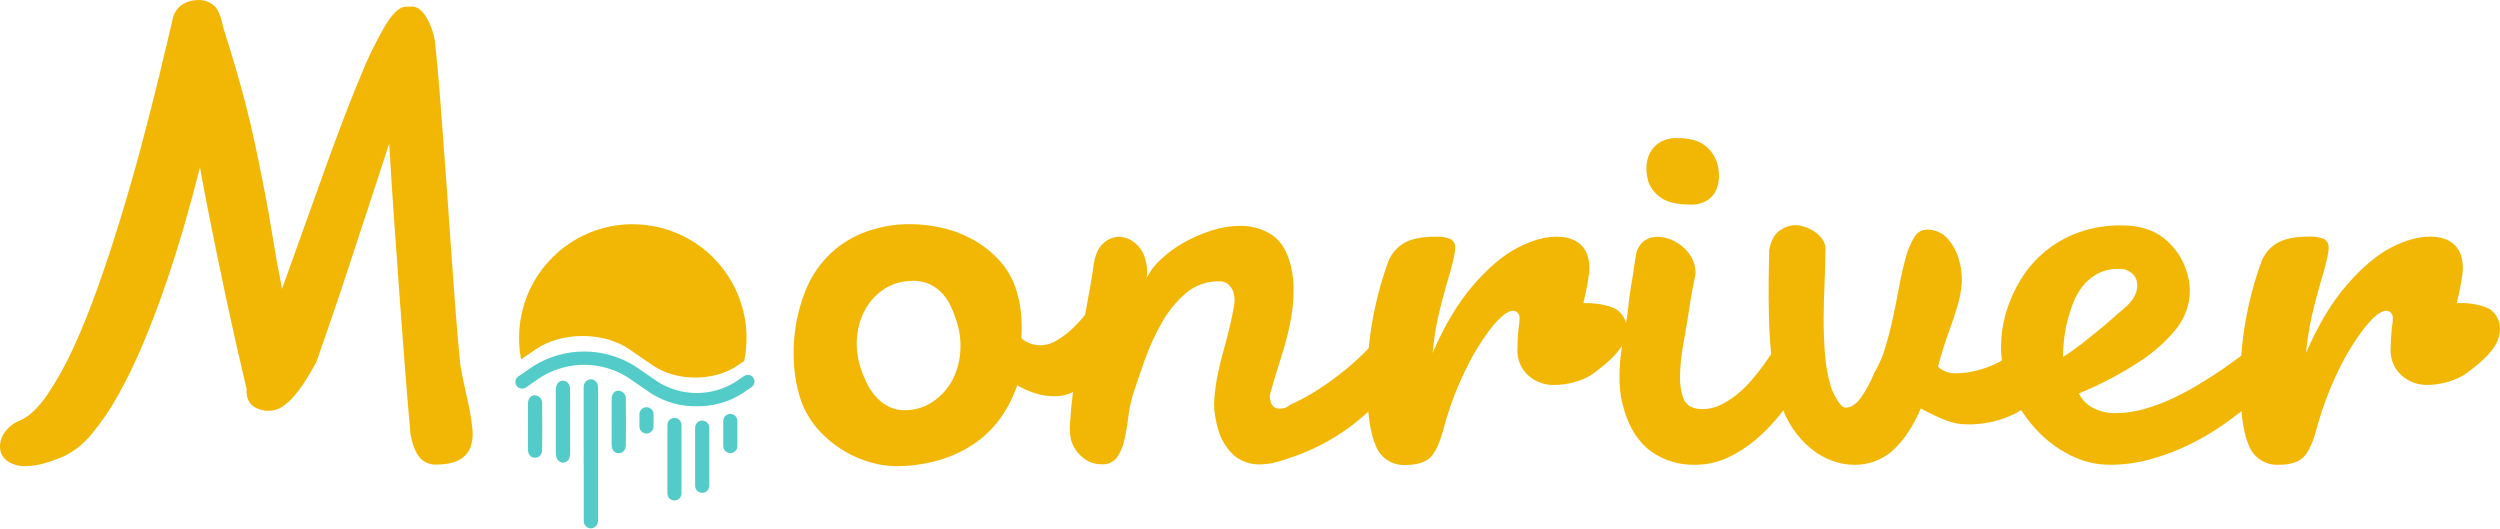
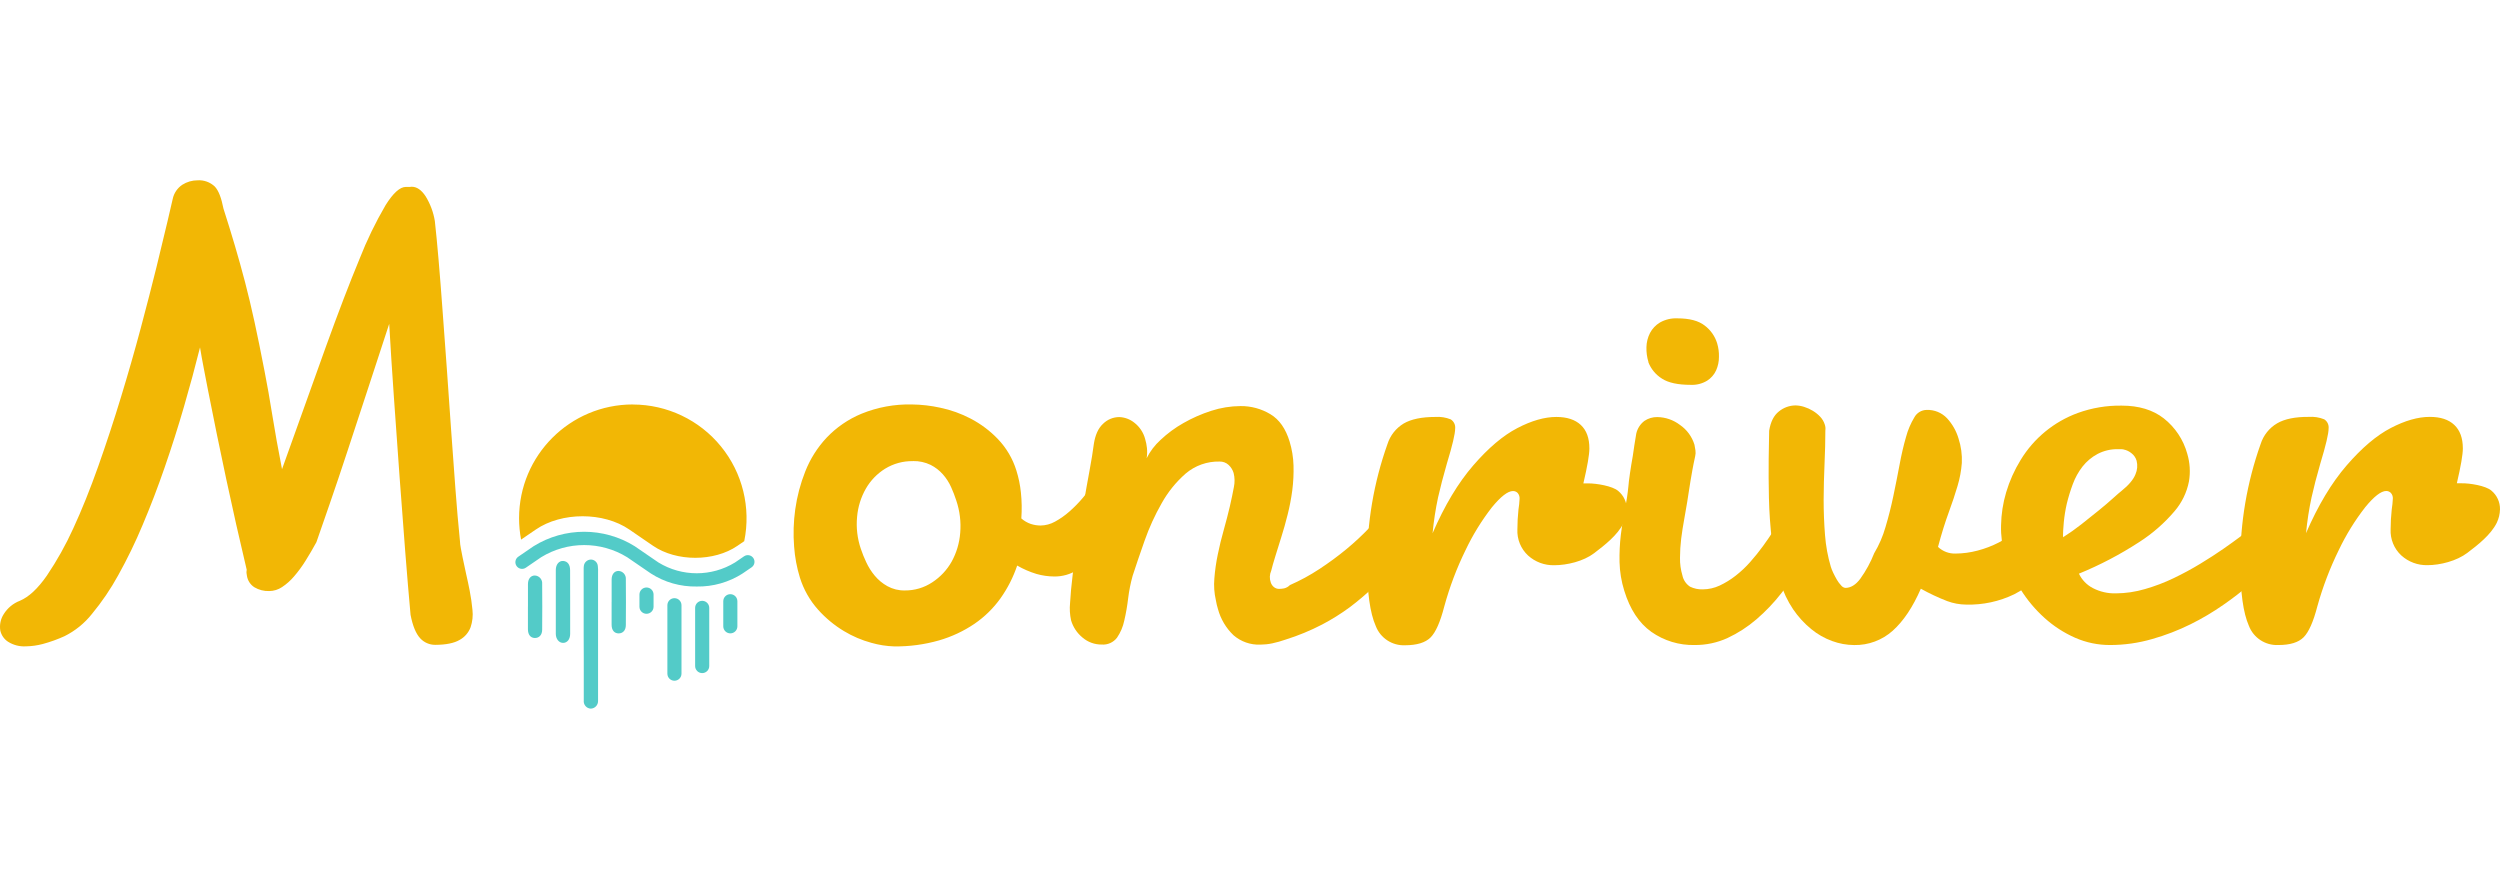
- <svg xmlns="http://www.w3.org/2000/svg" id="Layer_1" data-name="Layer 1" viewBox="83.8 282.07 832.4 175.93">
+ <svg xmlns="http://www.w3.org/2000/svg" width="135" height="48" id="Layer_1" data-name="Layer 1" viewBox="83.8 282.07 832.4 175.93">
  <defs>
    <style>.cls-1{fill:#f2b705}.cls-2{fill:#53cbc8}</style>
  </defs>
  <path class="cls-1" d="M387.43 356.72a46.59 46.59 0 0 1 9.42 1.08 39 39 0 0 1 10.15 3.64 34.92 34.92 0 0 1 9.07 6.81 26.43 26.43 0 0 1 6.14 10.45 36.81 36.81 0 0 1 1.51 7.34 48.79 48.79 0 0 1 .14 8.63 9.4 9.4 0 0 0 3.14 1.83 10.6 10.6 0 0 0 3.3.53 10.18 10.18 0 0 0 4.76-1.28 26.24 26.24 0 0 0 4.8-3.37 42.78 42.78 0 0 0 4.52-4.61c1.42-1.71 2.78-3.43 4-5.14s2.31-3.35 3.26-4.88 1.72-2.86 2.34-3.92a1.87 1.87 0 0 1 1.65-.71 5.14 5.14 0 0 1 3.29 1.55 9.74 9.74 0 0 1 2.64 4.35 14.09 14.09 0 0 1 .38 6.42 15.7 15.7 0 0 1-3.93 7.61q-1.77 2.77-4 6.41a50.44 50.44 0 0 1-5.12 6.87 30.42 30.42 0 0 1-6.35 5.46 13.93 13.93 0 0 1-7.74 2.21 21.86 21.86 0 0 1-5.9-.85 30.51 30.51 0 0 1-6.42-2.79 42.08 42.08 0 0 1-5.57 10.93 34.85 34.85 0 0 1-8.66 8.47 41.67 41.67 0 0 1-11.79 5.52 52.08 52.08 0 0 1-14.9 2 31.2 31.2 0 0 1-7.62-1.19 35.86 35.86 0 0 1-9.14-3.91 37.31 37.31 0 0 1-8.61-7.13 29 29 0 0 1-6.06-10.7 46.13 46.13 0 0 1-1.92-10.29 57 57 0 0 1 .37-12.38 54.91 54.91 0 0 1 3.34-12.65 35.46 35.46 0 0 1 7.08-11.22 33.87 33.87 0 0 1 11.64-8 41.86 41.86 0 0 1 16.79-3.09zm.35 18.87a17.14 17.14 0 0 0-9.27 2.52 18.93 18.93 0 0 0-6.42 6.65 22.89 22.89 0 0 0-2.91 9.33 25.51 25.51 0 0 0 1.24 10.69 40.92 40.92 0 0 0 1.79 4.45 20.57 20.57 0 0 0 2.85 4.51 14.82 14.82 0 0 0 4.2 3.48 11.52 11.52 0 0 0 5.8 1.43 16.23 16.23 0 0 0 9.18-2.73 19.81 19.81 0 0 0 6.42-6.86 23.57 23.57 0 0 0 2.85-9.55 26.66 26.66 0 0 0-1.31-10.82 43.52 43.52 0 0 0-1.72-4.45 16.79 16.79 0 0 0-2.73-4.24 13.7 13.7 0 0 0-4.09-3.16 12.82 12.82 0 0 0-5.84-1.27zM220.5 426.77q-.83-9.07-1.77-21t-1.89-25q-.94-13-1.87-26.21t-1.58-24.68q-3.49 10.77-7.08 21.62t-6.78 20.64q-3.21 9.76-5.95 17.67t-4.43 12.77c-1.19 2.17-2.4 4.25-3.64 6.22a40.9 40.9 0 0 1-3.8 5.17 18.89 18.89 0 0 1-4 3.56 7.74 7.74 0 0 1-4.28 1.32 9 9 0 0 1-4.93-1.26 5.52 5.52 0 0 1-2.48-3.8c-.07-.35-.12-.72-.15-1a3.8 3.8 0 0 1 .08-1q-3.57-15-6.82-30.21t-6.15-30l-1.35-7q-.68-3.48-1.23-6.86-2.37 9.5-5.34 19.73t-6.42 20.19q-3.45 10-7.35 19.2a165.1 165.1 0 0 1-8.14 16.77 82.2 82.2 0 0 1-8.72 12.84 27 27 0 0 1-9.16 7.43 47.18 47.18 0 0 1-7.2 2.59 23.41 23.41 0 0 1-5.65.79 10.08 10.08 0 0 1-5.94-1.53A6 6 0 0 1 83.9 432a7.79 7.79 0 0 1 1.15-5.48 10.89 10.89 0 0 1 5.36-4.43q4.49-1.9 9-8.39a107.66 107.66 0 0 0 8.78-15.7q4.28-9.27 8.32-20.68t7.59-23.1q3.57-11.7 6.57-22.94T135.9 311q2.23-9.07 3.65-15.14c.93-4.05 1.52-6.56 1.75-7.54a7.54 7.54 0 0 1 3.2-4.75 9.47 9.47 0 0 1 5.09-1.48 7.6 7.6 0 0 1 5.71 2.06c1.29 1.35 2.21 3.82 2.9 7.34q2.13 6.65 3.85 12.49t3.34 12q1.61 6.17 3.16 13.29t3.34 16.4q1.31 6.66 2.59 14.67t3.22 17.93q8.19-23 14.53-40.56t11.27-29.42a127.82 127.82 0 0 1 8.69-17.94q3.8-6.06 6.74-6.06h.71a4.21 4.21 0 0 0 .62 0 3.36 3.36 0 0 1 .63-.06q2.52 0 4.62 3.17a22.68 22.68 0 0 1 3.07 8.22q.58 5.18 1.24 12.84t1.33 16.92q.72 9.24 1.43 19.47t1.42 20.3q.72 10.08 1.43 19.57t1.49 17.19a17.69 17.69 0 0 0 .34 2.8l.56 2.9c.36 1.82.75 3.67 1.18 5.53s.82 3.71 1.18 5.54q.62 3.17.93 6.42a13.41 13.41 0 0 1-.62 5.8 8 8 0 0 1-3.66 4.22q-2.75 1.62-8.13 1.64a6.74 6.74 0 0 1-4.95-2.14c-1.44-1.53-2.53-4.12-3.25-7.85z" />
  <path class="cls-1" d="M448 369.92c.45-3 1.47-5.29 3.08-6.77a7.72 7.72 0 0 1 5.39-2.23 8.49 8.49 0 0 1 5 1.86 10.16 10.16 0 0 1 3.62 5.45 16.35 16.35 0 0 1 .6 3 13.2 13.2 0 0 1-.1 3.38 20.81 20.81 0 0 1 4.62-6.08 39.14 39.14 0 0 1 7.61-5.61 48.8 48.8 0 0 1 9.27-4.08 32 32 0 0 1 9.75-1.58 18.9 18.9 0 0 1 9.94 2.7c3 1.79 5.12 4.85 6.42 9.15a30.57 30.57 0 0 1 1.29 7.94 52.86 52.86 0 0 1-.41 8.25 71.86 71.86 0 0 1-1.55 8.1c-.66 2.65-1.36 5.13-2.1 7.46s-1.4 4.46-2 6.42-1.07 3.56-1.37 4.81a5.26 5.26 0 0 0-.14 3.92 3.28 3.28 0 0 0 1 1.48 2.69 2.69 0 0 0 1.84.64 9.55 9.55 0 0 0 1.6-.17 4.07 4.07 0 0 0 1.93-1.1 65.64 65.64 0 0 0 9.75-5.3 101.34 101.34 0 0 0 9.12-6.71 89.15 89.15 0 0 0 7.66-7.14 67.21 67.21 0 0 0 5.51-6.41 3.45 3.45 0 0 1 2.75-1.38 4.39 4.39 0 0 1 3.15 1.38 8.09 8.09 0 0 1 2 3.48 15.07 15.07 0 0 1 .23 7.31 15.35 15.35 0 0 1-4 7.51l-8.34 7.93a89.2 89.2 0 0 1-7.93 6.73A71.37 71.37 0 0 1 524 430a74.61 74.61 0 0 1-12.12 5 36.63 36.63 0 0 1-4.5 1.27 20 20 0 0 1-3.94.42 12.84 12.84 0 0 1-8.93-3.13 18.81 18.81 0 0 1-5.18-8.73c-.15-.49-.28-1-.39-1.42s-.21-1-.31-1.54a23.16 23.16 0 0 1-.5-7.19 62.41 62.41 0 0 1 1.15-8.05q.84-4.12 2-8.2c.76-2.71 1.43-5.29 2-7.72s1-4.61 1.36-6.51a10.43 10.43 0 0 0-.09-4.65 6 6 0 0 0-1.69-2.71 4.24 4.24 0 0 0-3-1.11 16.8 16.8 0 0 0-11.28 4 37.13 37.13 0 0 0-8 9.9 76.09 76.09 0 0 0-5.67 12.43q-2.32 6.57-4 11.75a51 51 0 0 0-1.48 7.46 66.75 66.75 0 0 1-1.29 7.41 15.83 15.83 0 0 1-2.42 5.7 5.85 5.85 0 0 1-5.12 2.28 9.65 9.65 0 0 1-6.37-2.33 11.7 11.7 0 0 1-3.8-5.71 18.49 18.49 0 0 1-.34-5.82c.15-2.68.43-5.78.86-9.31s1-7.32 1.62-11.41 1.31-8.08 2-12.06 1.33-7.75 2-11.27 1.09-6.34 1.43-8.83zm180.61-3.49a7.3 7.3 0 0 1 2.72-4.24 7.49 7.49 0 0 1 4.28-1.27 12.75 12.75 0 0 1 7.53 2.6 12.39 12.39 0 0 1 4.85 6.61c.13.64.24 1.27.33 1.9a5.11 5.11 0 0 1-.09 1.91c-.4 1.84-.72 3.39-.94 4.66s-.44 2.45-.62 3.56-.35 2.14-.51 3.23-.35 2.33-.59 3.81q-.42 2.66-1 5.77t-1 6.42a55 55 0 0 0-.4 6.42 19.43 19.43 0 0 0 .8 5.82 5.94 5.94 0 0 0 2.54 3.76 9 9 0 0 0 4.23.9 13.43 13.43 0 0 0 5.64-1.27 27.69 27.69 0 0 0 5.32-3.28 36 36 0 0 0 4.88-4.6q2.29-2.59 4.22-5.25t3.48-5.07a46 46 0 0 0 2.54-4.34 4.22 4.22 0 0 1 3.51-2 5 5 0 0 1 3.56 1.69 10.11 10.11 0 0 1 2.51 4.34 12.3 12.3 0 0 1 .4 5.19 10.37 10.37 0 0 1-2.27 5.18q-3.57 5.5-7.49 10.53a60.81 60.81 0 0 1-8.46 8.89 42 42 0 0 1-9.59 6.19 25.82 25.82 0 0 1-10.91 2.33 24.14 24.14 0 0 1-14.47-4.4q-6.14-4.38-9-13.7a34.93 34.93 0 0 1-1.57-9.52 66.66 66.66 0 0 1 .43-9.05q.51-4.39 1.33-8.46a70.4 70.4 0 0 0 1.2-7.79c.07-.92.23-2.33.51-4.23s.59-3.86.95-5.83c.32-2.33.71-4.84 1.15-7.41zm4.06-23.81a15.4 15.4 0 0 1-.67-5 10.83 10.83 0 0 1 1.19-4.7 8.89 8.89 0 0 1 3.31-3.49 10.82 10.82 0 0 1 5.81-1.38q6 0 9.06 2.38a11.65 11.65 0 0 1 4.19 6 14.19 14.19 0 0 1 .58 4.44 10.88 10.88 0 0 1-.94 4.5 8 8 0 0 1-3 3.44 9.65 9.65 0 0 1-5.45 1.38q-6.42 0-9.58-2.07a11.24 11.24 0 0 1-4.54-5.48z" />
  <path class="cls-1" d="M767 410.45a49 49 0 0 1-12.54 9.47 34.69 34.69 0 0 1-16 3.44 18.53 18.53 0 0 1-6.33-1.17 70 70 0 0 1-8.77-4.12q-4 9.19-9.37 14a18.74 18.74 0 0 1-12.84 4.76 21.67 21.67 0 0 1-7.3-1.33 23.56 23.56 0 0 1-7-4 31 31 0 0 1-6-6.56 32.81 32.81 0 0 1-4.28-9.1 77.25 77.25 0 0 1-2.79-13.7q-.85-7.36-1-14.35t-.08-12.91c.06-3.95.12-7.09.16-9.42q.72-4.44 3.25-6.42a8.86 8.86 0 0 1 5.52-2 10 10 0 0 1 2.86.48 13.22 13.22 0 0 1 2.92 1.32 11.63 11.63 0 0 1 2.47 2 6.67 6.67 0 0 1 1.49 2.54 4.17 4.17 0 0 1 .2 2q0 5.08-.27 11.06t-.3 12q0 6 .46 11.8a50.87 50.87 0 0 0 1.93 10.53 15.19 15.19 0 0 0 .8 2c.39.81.8 1.59 1.23 2.33a10.23 10.23 0 0 0 1.42 1.9 2.1 2.1 0 0 0 1.38.8c1.78 0 3.46-1 5-3.07a38.84 38.84 0 0 0 4.61-8.47 36.53 36.53 0 0 0 3.77-8.73q1.5-5 2.61-10.32t2.07-10.42c.63-3.42 1.35-6.49 2.14-9.21a25.15 25.15 0 0 1 2.78-6.56 4.73 4.73 0 0 1 4.08-2.48 8.88 8.88 0 0 1 6.83 2.8 17.15 17.15 0 0 1 3.8 6.72 22.77 22.77 0 0 1 1.1 8.15 36.4 36.4 0 0 1-1.43 7.67c-.78 2.64-1.75 5.57-2.93 8.78s-2.37 7-3.57 11.49a8.09 8.09 0 0 0 5.83 2.22 29.18 29.18 0 0 0 7.38-1 34.2 34.2 0 0 0 7.05-2.7 39.61 39.61 0 0 0 6.47-4.24 49 49 0 0 0 5.8-5.45 4.29 4.29 0 0 1 2.59-.95 5.06 5.06 0 0 1 3.57 1.7 10.15 10.15 0 0 1 2.5 4.33 12.72 12.72 0 0 1 .24 6.19 11.09 11.09 0 0 1-3.51 6.2z" />
  <path class="cls-1" d="M790.25 357.11q8.55 0 14 4.24a22.63 22.63 0 0 1 7.81 11.75 20.33 20.33 0 0 1 .57 9.27 21.49 21.49 0 0 1-4.8 9.9 52.9 52.9 0 0 1-11.74 10.26A120.27 120.27 0 0 1 776 413.06a10.47 10.47 0 0 0 4.65 4.81 15.74 15.74 0 0 0 7.64 1.75 35 35 0 0 0 9.7-1.43 60.69 60.69 0 0 0 9.59-3.65q4.62-2.22 8.88-4.81t7.61-4.92q3.35-2.34 5.56-4a30.35 30.35 0 0 1 3-2.14 2.9 2.9 0 0 1 1.47-.71 12.26 12.26 0 0 1 1.36-.1 4.37 4.37 0 0 1 2.23.58 8.67 8.67 0 0 1 1.81 1.38 6.83 6.83 0 0 1 1.29 1.69 9.61 9.61 0 0 1 .68 1.54 17.29 17.29 0 0 1 .49 2.27 5.28 5.28 0 0 1-.63 3 36.64 36.64 0 0 1-2.58 2.85c-1.48 1.56-3.44 3.39-5.88 5.51a109 109 0 0 1-8.71 6.71 84.87 84.87 0 0 1-11 6.52 74.61 74.61 0 0 1-12.75 4.91 50.39 50.39 0 0 1-14 2 28.73 28.73 0 0 1-11.7-2.43 38.37 38.37 0 0 1-10.13-6.56 44.32 44.32 0 0 1-8-9.53 46.64 46.64 0 0 1-5.2-11.32 32.12 32.12 0 0 1-1.31-10 41.08 41.08 0 0 1 1.7-11 45.18 45.18 0 0 1 4.8-10.74 37.25 37.25 0 0 1 19.08-15.69 41 41 0 0 1 14.6-2.44zm.71 14.61a5 5 0 0 0-1-.11h-.92a14.1 14.1 0 0 0-6.83 1.59 15.94 15.94 0 0 0-5 4.18 21.77 21.77 0 0 0-3.25 5.87 57.4 57.4 0 0 0-2 6.51 48 48 0 0 0-1 6.2c-.18 2-.28 3.63-.28 5a73.07 73.07 0 0 0 6.14-4.34c2.08-1.62 4-3.18 5.83-4.66s3.38-2.82 4.69-4 2.25-2 2.81-2.43c2.49-2 4-3.83 4.68-5.56a7 7 0 0 0 .38-4.5 4.85 4.85 0 0 0-1.75-2.54 5.82 5.82 0 0 0-2.53-1.2zm-168.35 13.81a7.9 7.9 0 0 1 2.85 6.21 10.82 10.82 0 0 1-1.1 4.51c-2 4-6.25 7.31-9.79 10s-9 4-13.28 4a12.51 12.51 0 0 1-8.7-3.23 11.14 11.14 0 0 1-3.56-8.71 63.35 63.35 0 0 1 .36-6.61 30.63 30.63 0 0 0 .37-3.57 2.69 2.69 0 0 0-.64-1.94 2.12 2.12 0 0 0-1.56-.64q-2.56 0-7 5.4a77.23 77.23 0 0 0-8.79 14.27 106.05 106.05 0 0 0-7.09 18.78q-2 7.76-4.58 10.32t-8.43 2.58a10 10 0 0 1-9.8-6.41Q539 424 539 409.76a116.78 116.78 0 0 1 6.77-39.84 12.31 12.31 0 0 1 5.41-6.86q3.75-2.18 10.53-2.18a11.51 11.51 0 0 1 5.13.81 3.19 3.19 0 0 1 1.47 3.06q0 2.6-2.75 11.62c-1.23 4.28-2.2 8-2.94 11.29a104.62 104.62 0 0 0-1.83 11.94q6-13.87 13.55-22.59T589 364.6q7.13-3.72 13-3.72 5.29 0 8.15 2.67t2.85 7.84q0 3.06-2 11.61h1.66c2.67 0 8.05.86 9.95 2.53z" />
  <path class="cls-1" d="M913.35 385.42a7.93 7.93 0 0 1 2.85 6.21 11 11 0 0 1-1.09 4.52c-2 4-6.26 7.32-9.8 10s-9 4.08-13.26 4.08a12.51 12.51 0 0 1-8.7-3.23 11.15 11.15 0 0 1-3.57-8.71 63.51 63.51 0 0 1 .37-6.61 32.79 32.79 0 0 0 .37-3.56 2.65 2.65 0 0 0-.65-1.94 2.15 2.15 0 0 0-1.55-.65q-2.57 0-7 5.41a77.41 77.41 0 0 0-8.8 14.26 108 108 0 0 0-7.13 18.71q-2 7.74-4.58 10.33t-8.43 2.58a10 10 0 0 1-9.8-6.42q-2.83-6.42-2.85-20.68a117.08 117.08 0 0 1 6.78-39.85A12.31 12.31 0 0 1 842 363q3.76-2.19 10.54-2.14a11.61 11.61 0 0 1 5.12.8 3.19 3.19 0 0 1 1.47 3.07q0 2.58-2.74 11.61-1.85 6.42-2.93 11.29a102.47 102.47 0 0 0-1.84 11.94q6-13.87 13.55-22.59t14.65-12.41q7.14-3.72 13-3.71c3.57 0 6.26.88 8.15 2.66s2.86 4.38 2.86 7.84q0 3.06-2 11.61h1.64c2.59-.05 7.98.78 9.88 2.45zm-618.85-28.7a37.88 37.88 0 0 0-37.87 37.87 38.69 38.69 0 0 0 .67 7.13l4.9-3.35c8.6-5.9 22.55-5.9 31.15 0l5.13 3.52 2.79 1.91c7.75 5.31 20.31 5.31 28.05 0l2.28-1.56a37.89 37.89 0 0 0-37.08-45.5z" />
  <path class="cls-2" d="M315.79 417.34a27.21 27.21 0 0 1-15.27-4.34l-7.91-5.42a27.36 27.36 0 0 0-28.62 0l-5.11 3.5a2.22 2.22 0 1 1-2.51-3.67l5.11-3.5a31.87 31.87 0 0 1 33.64 0l7.91 5.42a24.4 24.4 0 0 0 25.51 0l3-2.05a2.22 2.22 0 1 1 2.51 3.67l-3 2.05a27.31 27.31 0 0 1-15.26 4.34z" />
  <path class="cls-2" d="M278.14 433.25v-21.4a8.71 8.71 0 0 1 .05-1.35 2.42 2.42 0 0 1 2.4-2.14 2.34 2.34 0 0 1 2.26 2.14 13 13 0 0 1 .08 2.24v42.67a2.5 2.5 0 0 1-2.45 2.59 2.46 2.46 0 0 1-2.31-2.71v-14.23zm-4.5-10.77v10.63c0 1.82-1 3-2.35 3s-2.42-1.27-2.43-3v-21.28c0-1.86 1.09-3.12 2.5-3s2.25 1.19 2.26 3.06c.02 3.5.02 7.04.02 10.59zm13.81-.02V415c0-1.73.92-2.85 2.29-2.85a2.57 2.57 0 0 1 2.44 2.79q.07 7.62 0 15.25c0 1.73-1 2.78-2.43 2.76s-2.3-1.08-2.31-2.85v-7.63zM259.59 424v-7.47c0-1.74.92-2.86 2.29-2.86a2.57 2.57 0 0 1 2.44 2.79q.07 7.63 0 15.26c0 1.73-1 2.77-2.42 2.76s-2.31-1.08-2.32-2.86V424z" />
  <rect class="cls-2" x="296.71" y="417.66" width="4.7" height="8.76" rx="2.35" />
  <rect class="cls-2" x="306.01" y="421.22" width="4.7" height="27.49" rx="2.35" />
  <rect class="cls-2" x="315.25" y="422.1" width="4.7" height="24.07" rx="2.35" />
  <rect class="cls-2" x="324.62" y="419.89" width="4.7" height="13.05" rx="2.35" />
</svg>
